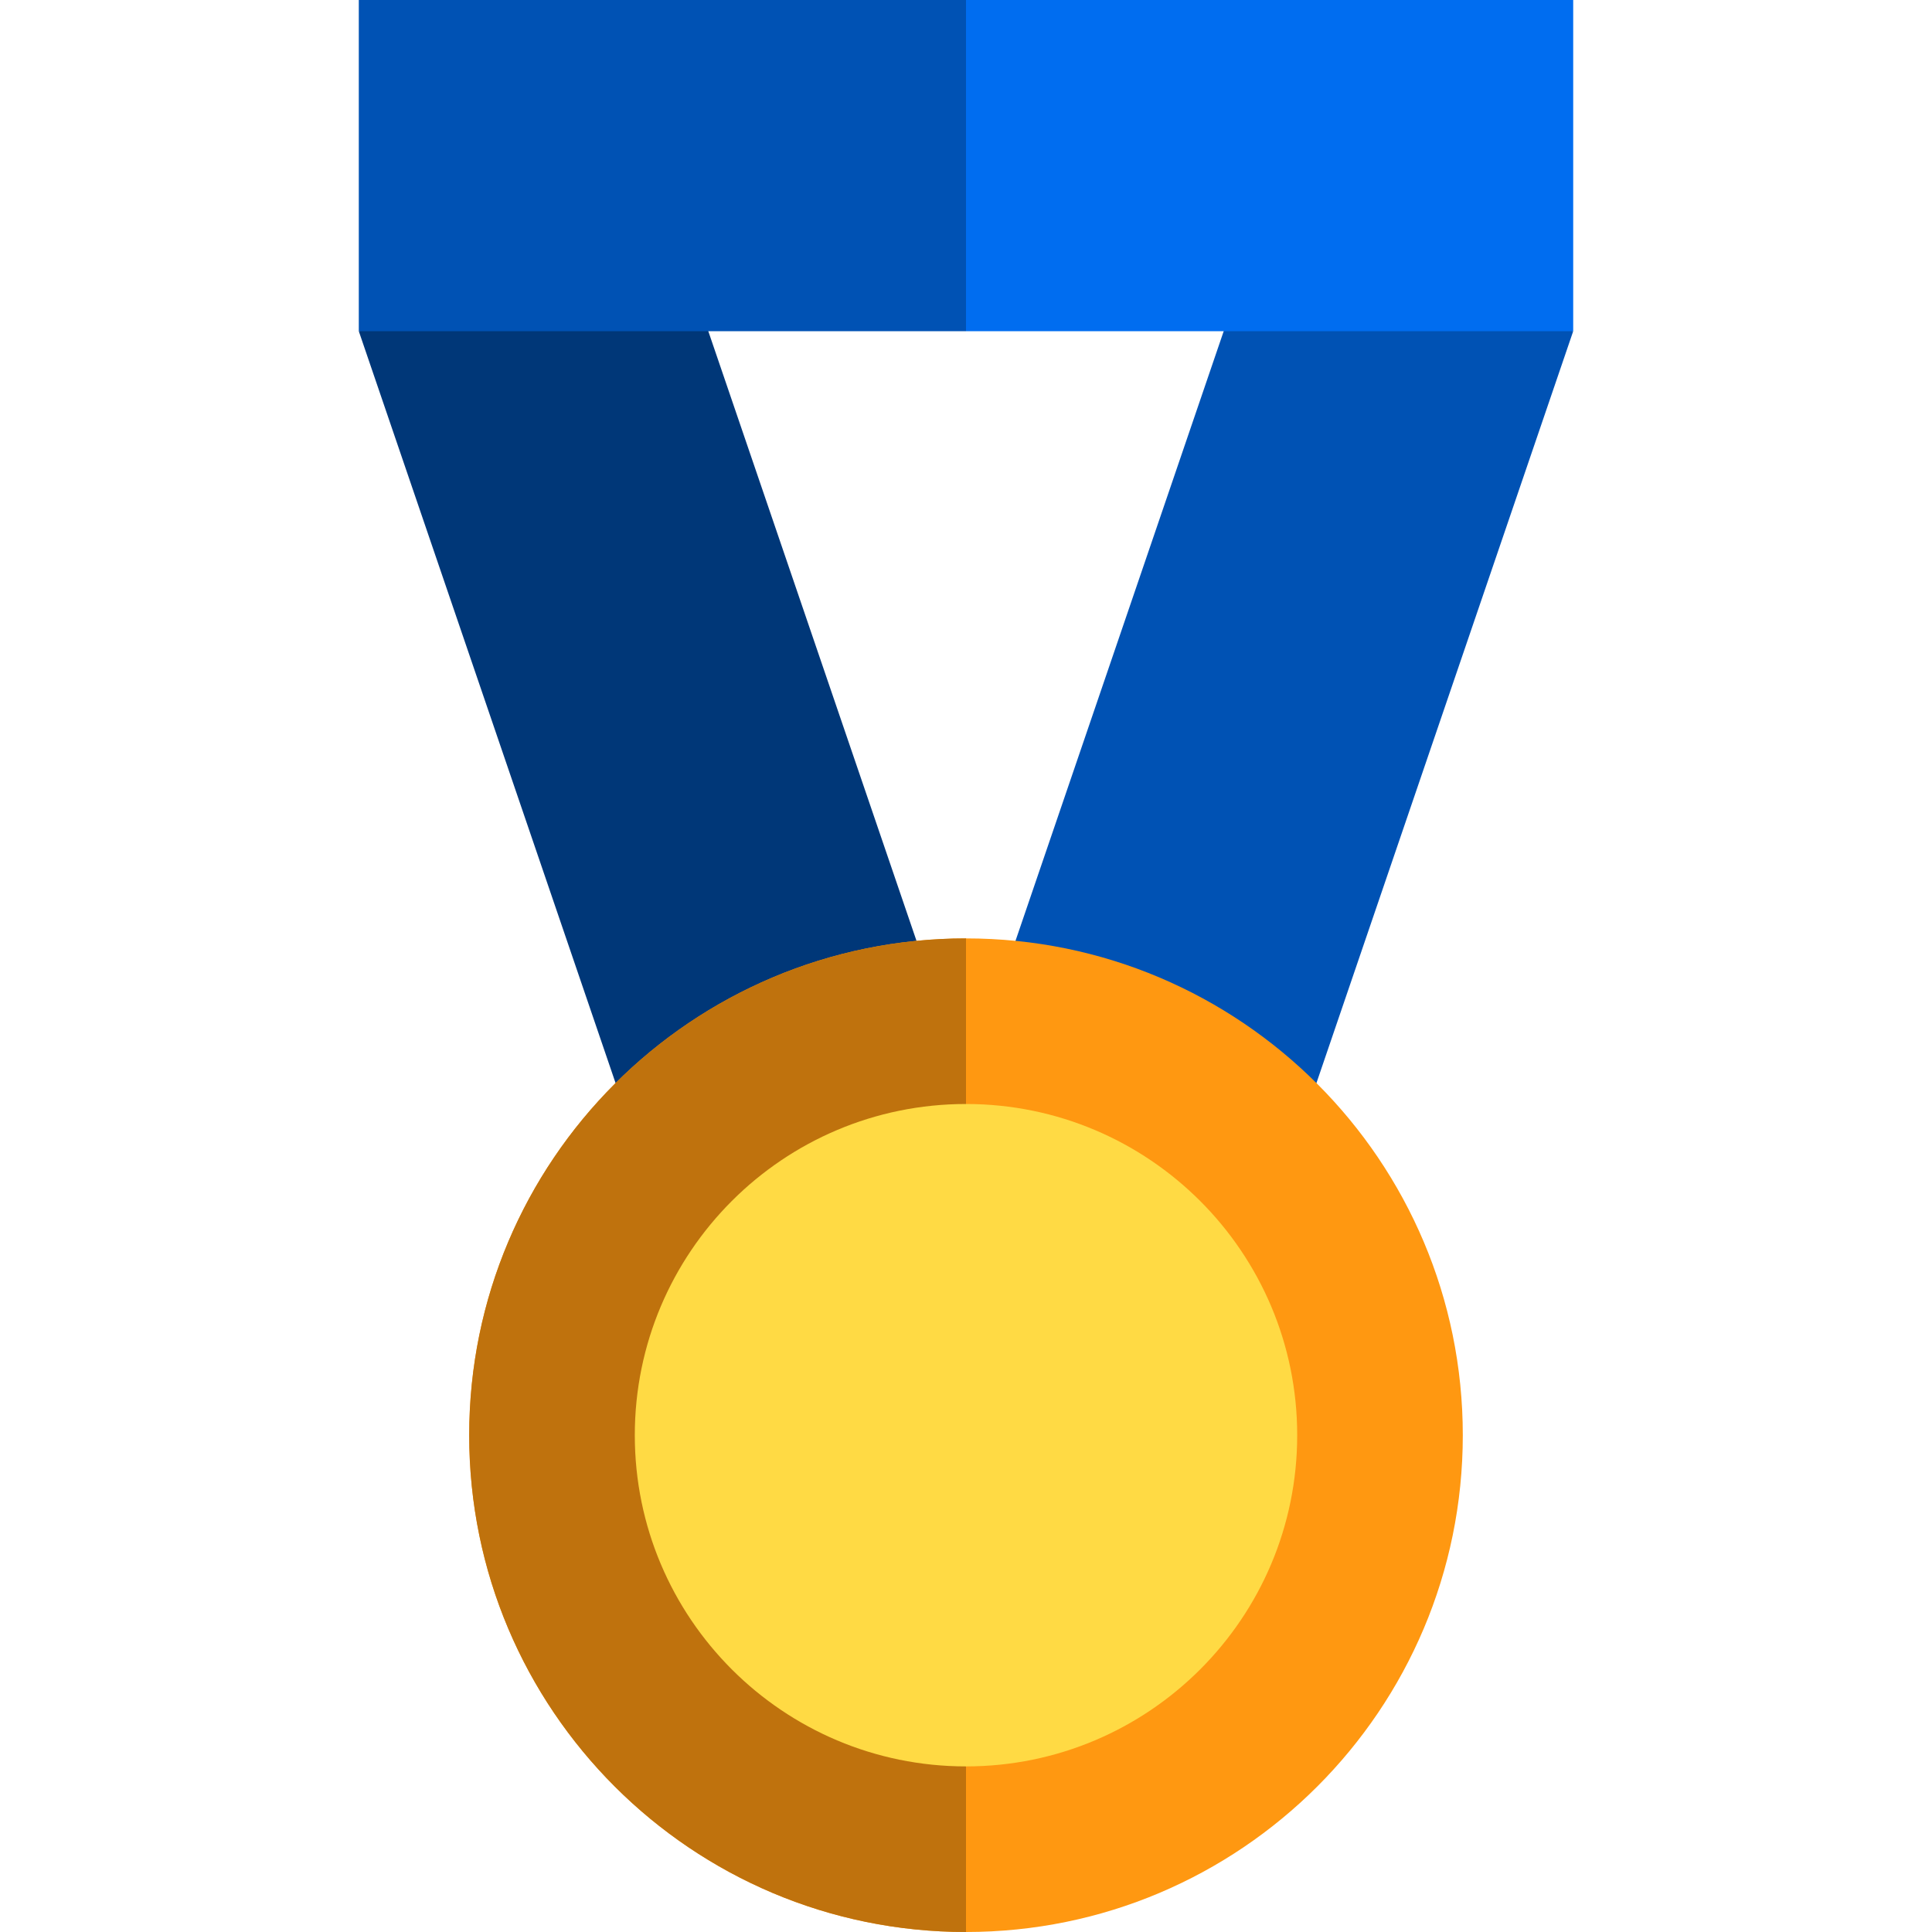
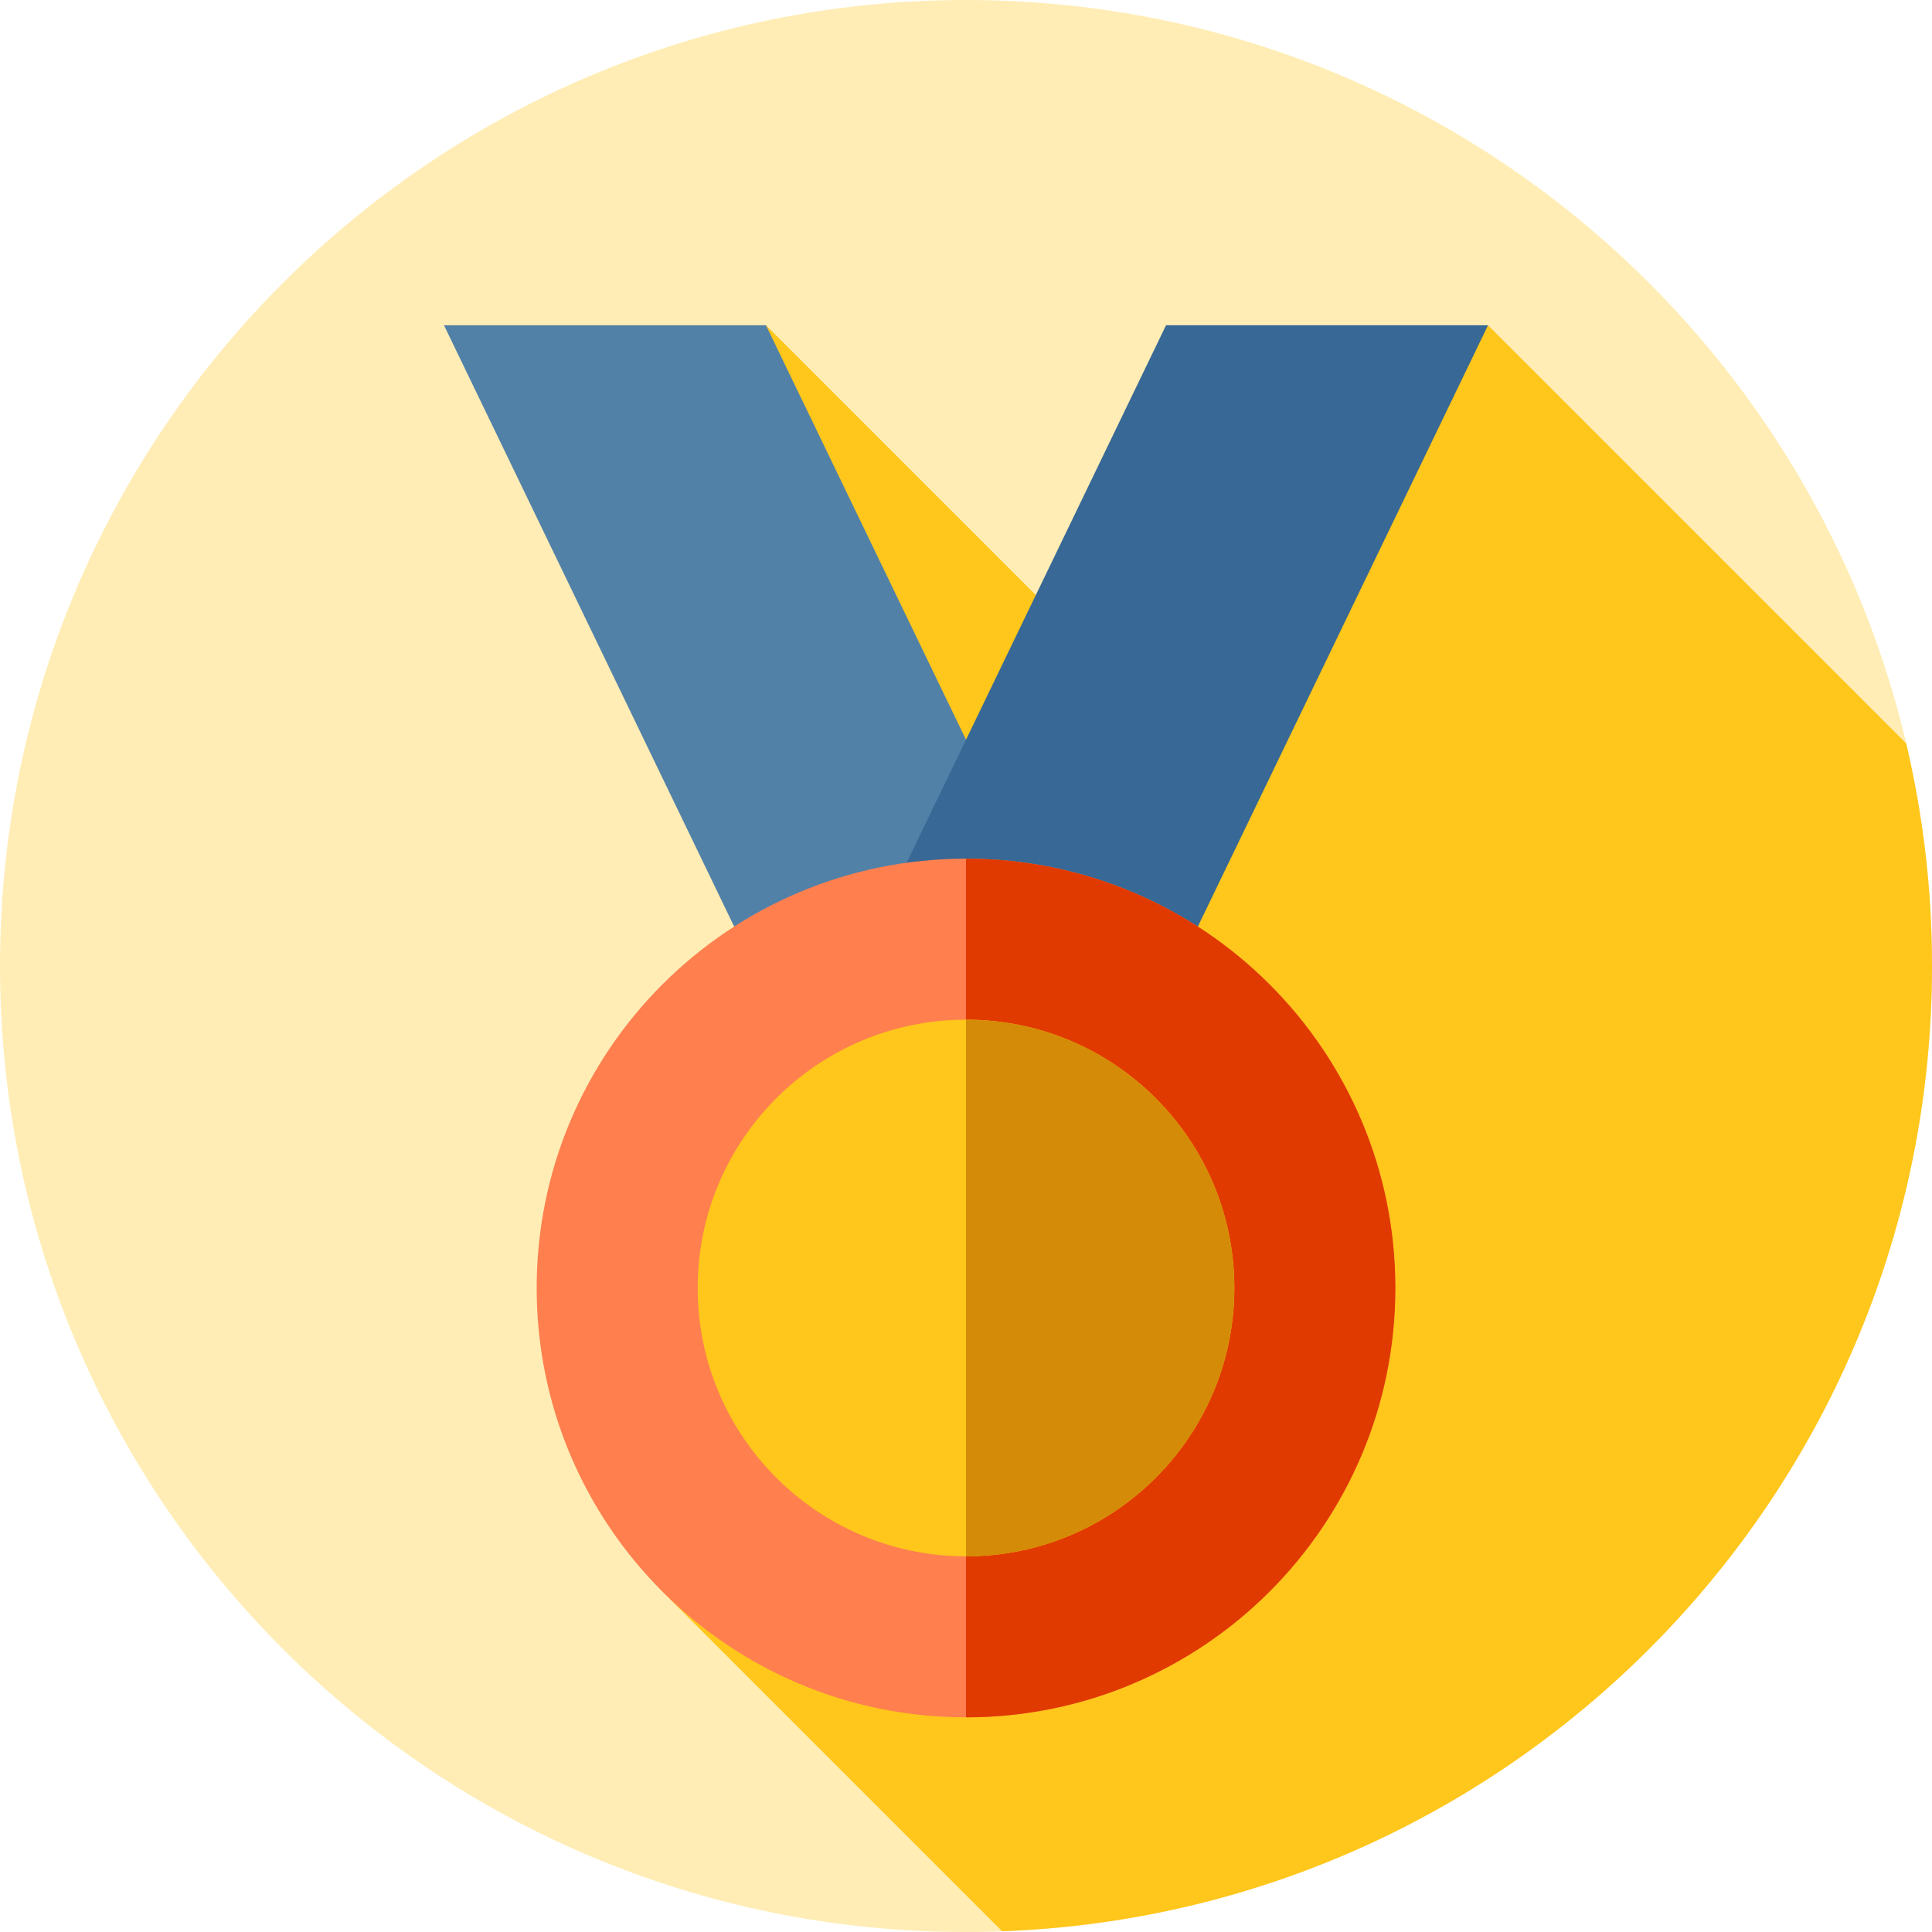
- <svg xmlns="http://www.w3.org/2000/svg" version="1.1" id="Capa_1" x="0px" y="0px" viewBox="0 0 350 350" style="enable-background:new 0 0 350 350;" xml:space="preserve">
-   <g id="XMLID_848_">
-     <polygon id="XMLID_37_" style="fill:#003778;" points="65.001,60 122.713,43.592 172.713,190 115,206.408  " />
-     <polygon id="XMLID_36_" style="fill:#0052B4;" points="285,60 227.287,43.592 177.287,190 235,206.408  " />
-     <circle id="XMLID_849_" style="fill:#FF9811;" cx="175" cy="260" r="90" />
-     <path id="XMLID_850_" style="fill:#BF720D;" d="M175,350c-49.705,0-90-40.295-90-90c0-49.706,40.295-90,90-90" />
-     <circle id="XMLID_851_" style="fill:#FFDA44;" cx="175" cy="260" r="60" />
-     <rect id="XMLID_852_" x="65" style="fill:#0052B4;" width="110" height="60" />
-     <rect id="XMLID_853_" x="175" style="fill:#006DF0;" width="110" height="60" />
-   </g>
+ <svg xmlns="http://www.w3.org/2000/svg" version="1.1" id="Layer_1" x="0px" y="0px" viewBox="0 0 512 512" style="enable-background:new 0 0 512 512;" xml:space="preserve">
+   <circle style="fill:#FFEDB5;" cx="256" cy="256" r="256" />
+   <path style="fill:#FFC61B;" d="M265.581,511.803C402.523,506.761,512,394.174,512,256c0-20.304-2.376-40.052-6.842-58.992  L394.343,86.195l-75.823,115.533L202.99,86.195l-16.089,8.189l61.811,213.714L174.68,420.902L265.581,511.803z" />
+   <polygon style="fill:#5281A8;" points="298.667,284.444 213.333,284.444 117.657,86.195 202.99,86.195 " />
+   <polygon style="fill:#386895;" points="213.333,284.444 298.667,284.444 394.343,86.195 309.01,86.195 " />
+   <circle style="fill:#FF7F4F;" cx="256" cy="341.333" r="113.778" />
+   <path style="fill:#E03A00;" d="M256,227.556c62.838,0,113.778,50.94,113.778,113.778S318.838,455.111,256,455.111V227.556z" />
+   <circle style="fill:#FFC61B;" cx="256" cy="341.333" r="71.111" />
+   <path style="fill:#D48B07;" d="M256,270.222c39.274,0,71.111,31.837,71.111,71.111S295.274,412.444,256,412.444V270.222z" />
  <g>
</g>
  <g>
</g>
  <g>
</g>
  <g>
</g>
  <g>
</g>
  <g>
</g>
  <g>
</g>
  <g>
</g>
  <g>
</g>
  <g>
</g>
  <g>
</g>
  <g>
</g>
  <g>
</g>
  <g>
</g>
  <g>
</g>
</svg>
